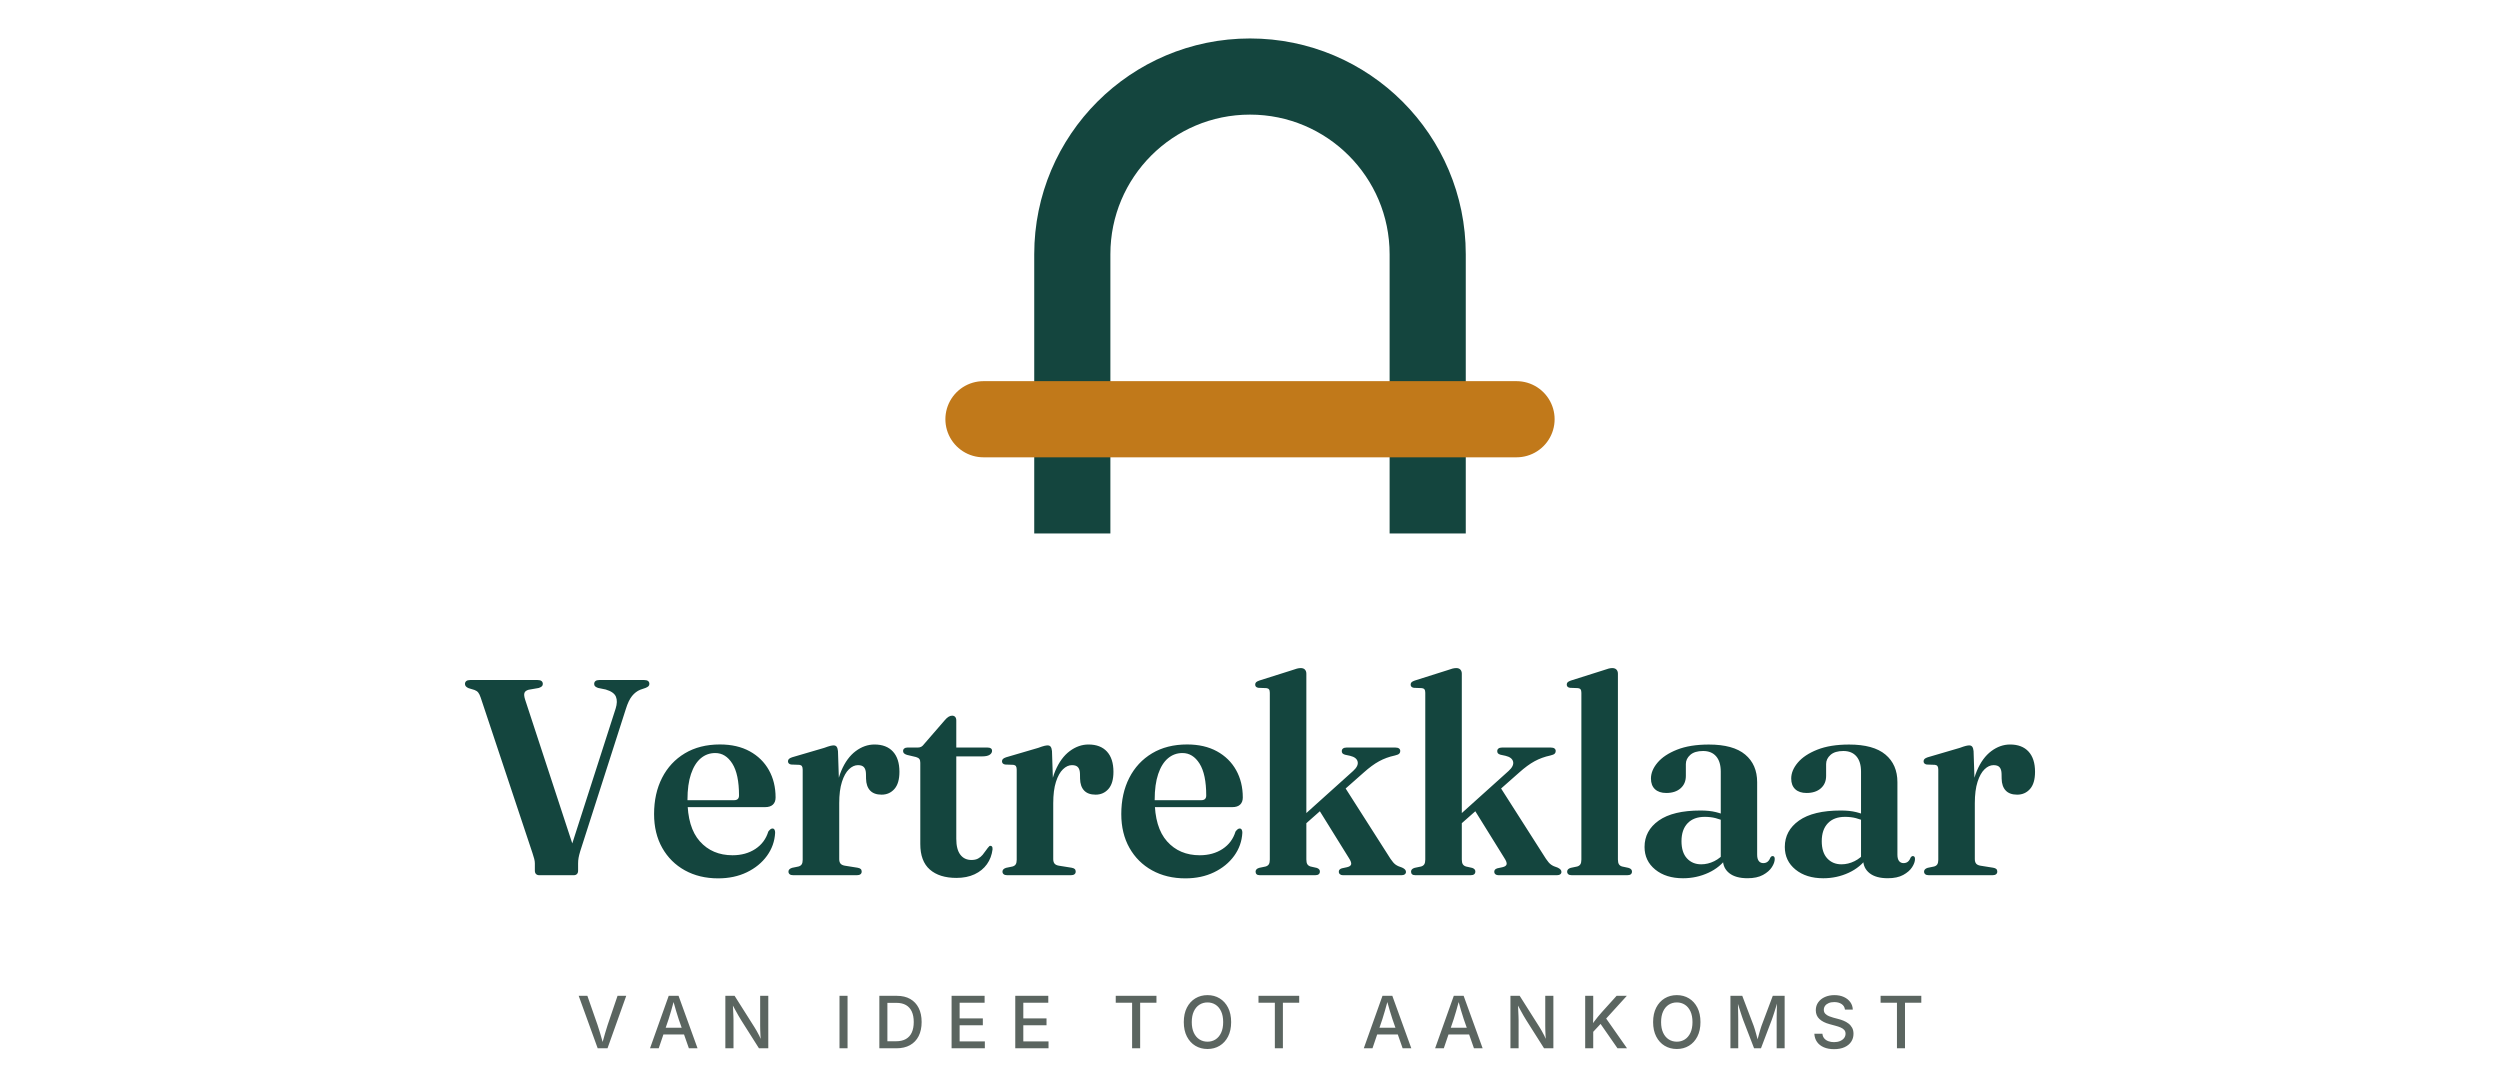
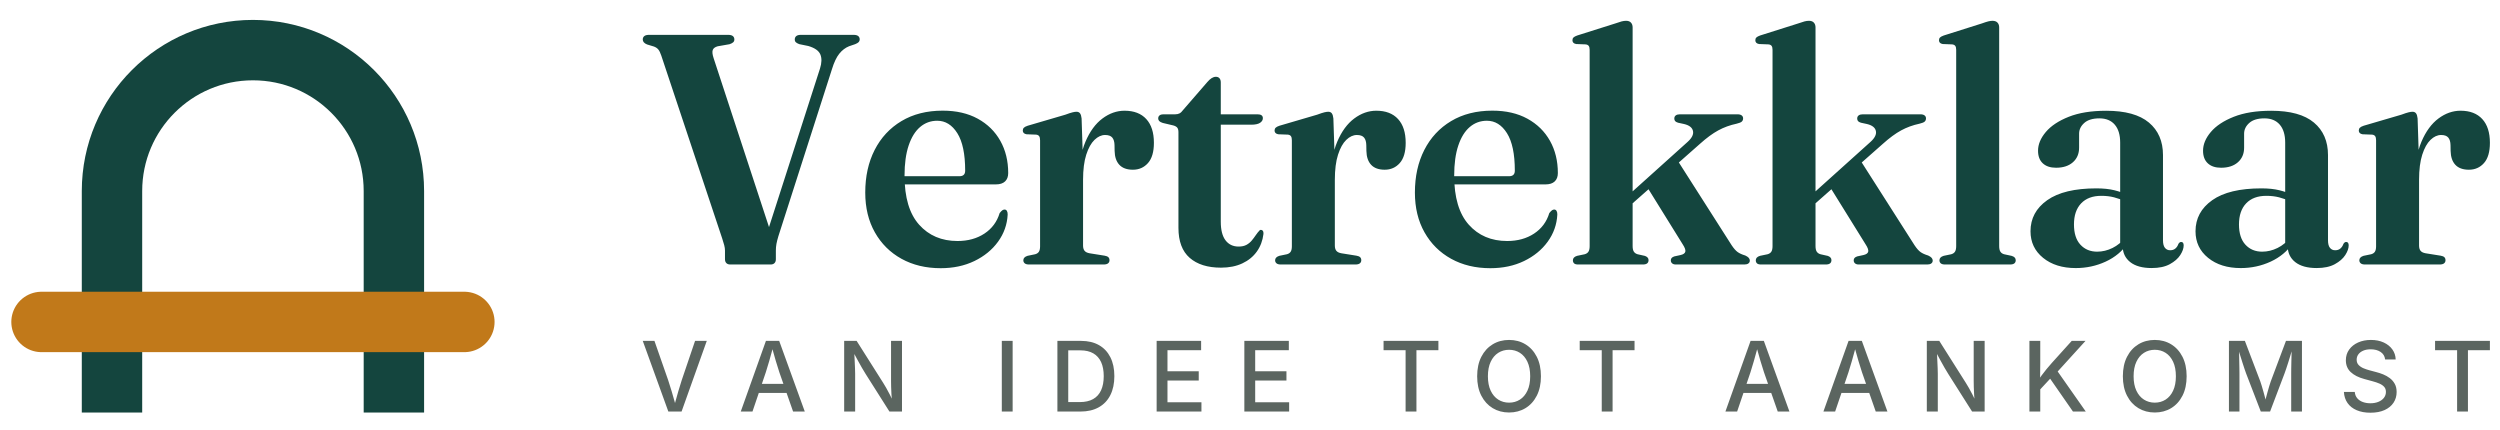
- <svg xmlns="http://www.w3.org/2000/svg" viewBox="0 0 520 224" width="520" height="224" role="img" aria-label="Vertrekklaar — van idee tot aankomst">
-   <g transform="translate(180.80 -15.76) scale(1.32)">
+ <svg xmlns="http://www.w3.org/2000/svg" viewBox="0 0 442 76" width="442" height="76" role="img" aria-label="Vertrekklaar — van idee tot aankomst">
+   <g transform="translate(-8.68 -12.5) scale(0.89)">
    <path d="M32 96 L32 52 A28 28 0 0 1 88 52 L88 96" fill="none" stroke="#14453E" stroke-width="12" stroke-linecap="butt" />
    <line x1="18" y1="78" x2="102" y2="78" stroke="#C1791A" stroke-width="12" stroke-linecap="round" />
  </g>
-   <path d="M123.588 142.261Q123.588 141.88 123.853 141.662Q124.118 141.445 124.652 141.445H133.988Q134.547 141.445 134.808 141.659Q135.068 141.873 135.068 142.249Q135.068 142.537 134.885 142.726Q134.703 142.915 134.272 143.088L133.184 143.461Q132.21 143.852 131.466 144.768Q130.723 145.685 130.166 147.501L120.69 177.044Q120.449 177.844 120.347 178.408Q120.244 178.973 120.244 179.591V181.123Q120.244 181.558 120.002 181.801Q119.759 182.045 119.334 182.045H112.173Q111.744 182.045 111.497 181.801Q111.25 181.558 111.25 181.095V179.58Q111.25 179.151 111.117 178.636Q110.984 178.121 110.764 177.466L99.987 145.106Q99.739 144.372 99.466 144.037Q99.192 143.701 98.697 143.513L97.472 143.141Q96.713 142.832 96.713 142.261Q96.713 141.88 96.986 141.662Q97.26 141.445 97.809 141.445H111.817Q112.381 141.445 112.644 141.662Q112.907 141.88 112.907 142.261Q112.907 142.574 112.699 142.762Q112.492 142.949 112.064 143.097L109.949 143.468Q109.245 143.668 109.083 144.13Q108.921 144.592 109.238 145.561L119.646 177.298L117.787 179.306L128.051 147.391Q128.521 145.902 128.11 144.912Q127.7 143.922 125.99 143.417L124.389 143.088Q123.991 142.943 123.789 142.763Q123.588 142.584 123.588 142.261Z M161.322 165.876Q161.322 166.831 160.768 167.357Q160.214 167.883 159.148 167.883H141.108V166.439H152.692Q153.715 166.439 153.715 165.461Q153.715 161.031 152.327 158.831Q150.938 156.631 148.777 156.631Q147.048 156.631 145.75 157.733Q144.453 158.836 143.724 161.001Q142.994 163.167 142.994 166.338Q142.994 172.116 145.571 175.005Q148.148 177.893 152.363 177.893Q155.124 177.893 157.116 176.582Q159.108 175.272 159.809 172.958Q160.096 172.592 160.289 172.46Q160.481 172.329 160.674 172.329Q160.957 172.329 161.098 172.579Q161.239 172.829 161.228 173.223Q161.09 175.857 159.529 178.012Q157.967 180.166 155.345 181.432Q152.723 182.699 149.382 182.699Q145.467 182.699 142.459 181.037Q139.451 179.375 137.75 176.365Q136.048 173.354 136.048 169.326Q136.048 165.051 137.711 161.792Q139.374 158.533 142.451 156.69Q145.529 154.847 149.745 154.847Q153.349 154.847 155.942 156.27Q158.536 157.692 159.929 160.18Q161.322 162.667 161.322 165.876Z M173.83 167.085Q173.83 163.049 174.986 160.328Q176.142 157.607 177.986 156.232Q179.83 154.857 181.89 154.857Q184.382 154.857 185.732 156.328Q187.082 157.799 187.082 160.534Q187.082 162.93 186.038 164.109Q184.993 165.289 183.371 165.289Q181.788 165.289 180.979 164.425Q180.17 163.562 180.137 161.958L180.121 160.961Q180.104 160.062 179.723 159.606Q179.343 159.149 178.456 159.149Q177.475 159.149 176.581 160.01Q175.687 160.871 175.123 162.626Q174.558 164.382 174.558 167.08ZM174.298 156.222 174.558 164.183V178.692Q174.558 179.289 174.821 179.62Q175.083 179.951 175.722 180.063L178.377 180.487Q178.824 180.563 179.028 180.754Q179.231 180.946 179.231 181.293Q179.231 181.643 178.975 181.844Q178.718 182.045 178.22 182.045H164.993Q164.488 182.045 164.243 181.837Q163.998 181.63 163.998 181.297Q163.998 181.027 164.183 180.827Q164.368 180.628 164.749 180.509L166.08 180.234Q166.541 180.109 166.75 179.786Q166.959 179.463 166.959 178.839V160.09Q166.959 159.599 166.8 159.366Q166.641 159.133 166.272 159.087L164.541 159.022Q164.216 158.957 164.058 158.786Q163.9 158.615 163.9 158.363Q163.9 158.062 164.092 157.867Q164.284 157.672 164.76 157.513L171.422 155.56Q172.298 155.236 172.716 155.139Q173.133 155.041 173.394 155.041Q173.816 155.041 174.025 155.325Q174.233 155.61 174.298 156.222Z M190.538 157.466 188.658 157.02Q188.208 156.878 188.025 156.685Q187.842 156.493 187.842 156.223Q187.842 155.875 188.085 155.684Q188.328 155.493 188.714 155.493H190.842Q191.306 155.493 191.619 155.327Q191.932 155.161 192.253 154.719L196.517 149.8Q196.917 149.323 197.295 149.091Q197.672 148.859 198.04 148.859Q198.447 148.859 198.677 149.119Q198.907 149.38 198.907 149.869V174.485Q198.907 176.667 199.745 177.771Q200.583 178.875 202.061 178.875Q202.897 178.875 203.448 178.573Q203.999 178.272 204.383 177.808Q204.768 177.345 205.104 176.846Q205.44 176.347 205.831 175.952Q206.093 175.871 206.285 176.034Q206.478 176.197 206.451 176.654Q206.237 178.421 205.279 179.76Q204.321 181.099 202.71 181.852Q201.1 182.605 198.943 182.605Q195.391 182.605 193.406 180.865Q191.421 179.126 191.421 175.563V158.658Q191.421 158.136 191.227 157.873Q191.032 157.609 190.538 157.466ZM196.179 157.328 196.276 155.493H205.43Q205.872 155.493 206.109 155.663Q206.346 155.834 206.346 156.178Q206.346 156.666 205.848 156.997Q205.35 157.328 204.281 157.328Z M218.345 167.085Q218.345 163.049 219.501 160.328Q220.657 157.607 222.501 156.232Q224.345 154.857 226.405 154.857Q228.897 154.857 230.247 156.328Q231.597 157.799 231.597 160.534Q231.597 162.93 230.553 164.109Q229.508 165.289 227.886 165.289Q226.303 165.289 225.494 164.425Q224.685 163.562 224.652 161.958L224.636 160.961Q224.619 160.062 224.238 159.606Q223.858 159.149 222.971 159.149Q221.99 159.149 221.096 160.01Q220.202 160.871 219.638 162.626Q219.073 164.382 219.073 167.08ZM218.813 156.222 219.073 164.183V178.692Q219.073 179.289 219.336 179.62Q219.598 179.951 220.237 180.063L222.892 180.487Q223.339 180.563 223.543 180.754Q223.746 180.946 223.746 181.293Q223.746 181.643 223.49 181.844Q223.233 182.045 222.735 182.045H209.508Q209.003 182.045 208.758 181.837Q208.513 181.63 208.513 181.297Q208.513 181.027 208.698 180.827Q208.883 180.628 209.264 180.509L210.595 180.234Q211.056 180.109 211.265 179.786Q211.474 179.463 211.474 178.839V160.09Q211.474 159.599 211.315 159.366Q211.156 159.133 210.787 159.087L209.056 159.022Q208.731 158.957 208.573 158.786Q208.415 158.615 208.415 158.363Q208.415 158.062 208.607 157.867Q208.799 157.672 209.275 157.513L215.937 155.56Q216.813 155.236 217.231 155.139Q217.648 155.041 217.909 155.041Q218.331 155.041 218.54 155.325Q218.748 155.61 218.813 156.222Z M258.501 165.876Q258.501 166.831 257.947 167.357Q257.393 167.883 256.327 167.883H238.287V166.439H249.871Q250.894 166.439 250.894 165.461Q250.894 161.031 249.506 158.831Q248.117 156.631 245.956 156.631Q244.227 156.631 242.929 157.733Q241.632 158.836 240.903 161.001Q240.173 163.167 240.173 166.338Q240.173 172.116 242.75 175.005Q245.327 177.893 249.542 177.893Q252.303 177.893 254.295 176.582Q256.287 175.272 256.988 172.958Q257.275 172.592 257.468 172.46Q257.66 172.329 257.853 172.329Q258.136 172.329 258.277 172.579Q258.418 172.829 258.407 173.223Q258.269 175.857 256.708 178.012Q255.146 180.166 252.524 181.432Q249.902 182.699 246.561 182.699Q242.646 182.699 239.638 181.037Q236.63 179.375 234.929 176.365Q233.227 173.354 233.227 169.326Q233.227 165.051 234.89 161.792Q236.553 158.533 239.63 156.69Q242.708 154.847 246.924 154.847Q250.528 154.847 253.121 156.27Q255.715 157.692 257.108 160.18Q258.501 162.667 258.501 165.876Z M262.068 182.045Q261.584 182.045 261.372 181.844Q261.161 181.643 261.161 181.302Q261.161 181.032 261.339 180.831Q261.517 180.63 261.912 180.512L263.243 180.234Q263.703 180.103 263.912 179.775Q264.122 179.447 264.122 178.791V144.103Q264.122 143.619 263.959 143.398Q263.796 143.178 263.427 143.131L261.737 143.066Q261.387 143.001 261.233 142.831Q261.079 142.66 261.079 142.399Q261.079 142.091 261.266 141.908Q261.454 141.726 261.923 141.558L268.641 139.432Q269.357 139.174 269.774 139.067Q270.191 138.96 270.566 138.96Q271.137 138.96 271.429 139.283Q271.721 139.606 271.721 140.125V178.774Q271.721 179.441 271.934 179.771Q272.147 180.1 272.599 180.234L273.898 180.526Q274.537 180.757 274.537 181.265Q274.537 182.045 273.541 182.045ZM269.879 170.772 281.455 160.357Q282.596 159.321 282.391 158.429Q282.186 157.536 280.826 157.211L279.748 156.977Q279.372 156.86 279.231 156.687Q279.091 156.515 279.091 156.241Q279.091 155.88 279.35 155.687Q279.609 155.493 280.05 155.493H290.281Q290.743 155.493 290.999 155.685Q291.254 155.877 291.254 156.219Q291.254 156.551 291.034 156.768Q290.813 156.986 290.113 157.15Q288.345 157.527 286.857 158.338Q285.368 159.149 283.647 160.695L270.519 172.284ZM279.339 163.137 289.224 178.634Q289.793 179.491 290.287 179.845Q290.782 180.198 291.634 180.454Q292.062 180.653 292.252 180.871Q292.442 181.088 292.442 181.359Q292.442 181.67 292.192 181.857Q291.942 182.045 291.505 182.045H279.341Q278.949 182.045 278.71 181.847Q278.472 181.649 278.472 181.312Q278.472 181.069 278.614 180.897Q278.756 180.725 279.094 180.612L280.176 180.378Q280.922 180.212 281.037 179.785Q281.152 179.357 280.565 178.463L274.111 168.065Z M294.403 182.045Q293.919 182.045 293.707 181.844Q293.496 181.643 293.496 181.302Q293.496 181.032 293.674 180.831Q293.852 180.63 294.247 180.512L295.578 180.234Q296.038 180.103 296.247 179.775Q296.457 179.447 296.457 178.791V144.103Q296.457 143.619 296.294 143.398Q296.131 143.178 295.762 143.131L294.072 143.066Q293.722 143.001 293.568 142.831Q293.414 142.66 293.414 142.399Q293.414 142.091 293.601 141.908Q293.789 141.726 294.258 141.558L300.976 139.432Q301.692 139.174 302.109 139.067Q302.526 138.96 302.901 138.96Q303.472 138.96 303.764 139.283Q304.056 139.606 304.056 140.125V178.774Q304.056 179.441 304.269 179.771Q304.482 180.1 304.934 180.234L306.233 180.526Q306.872 180.757 306.872 181.265Q306.872 182.045 305.876 182.045ZM302.214 170.772 313.79 160.357Q314.931 159.321 314.726 158.429Q314.521 157.536 313.161 157.211L312.083 156.977Q311.707 156.86 311.566 156.687Q311.426 156.515 311.426 156.241Q311.426 155.88 311.685 155.687Q311.944 155.493 312.385 155.493H322.616Q323.078 155.493 323.334 155.685Q323.589 155.877 323.589 156.219Q323.589 156.551 323.369 156.768Q323.148 156.986 322.448 157.15Q320.68 157.527 319.192 158.338Q317.703 159.149 315.982 160.695L302.854 172.284ZM311.674 163.137 321.559 178.634Q322.128 179.491 322.622 179.845Q323.117 180.198 323.969 180.454Q324.397 180.653 324.587 180.871Q324.777 181.088 324.777 181.359Q324.777 181.67 324.527 181.857Q324.277 182.045 323.84 182.045H311.676Q311.284 182.045 311.045 181.847Q310.807 181.649 310.807 181.312Q310.807 181.069 310.949 180.897Q311.091 180.725 311.429 180.612L312.511 180.378Q313.257 180.212 313.372 179.785Q313.487 179.357 312.9 178.463L306.446 168.065Z M336.526 140.125V178.774Q336.526 179.441 336.74 179.775Q336.953 180.109 337.405 180.234L338.722 180.516Q339.112 180.63 339.283 180.825Q339.453 181.02 339.453 181.302Q339.453 181.643 339.215 181.844Q338.976 182.045 338.467 182.045H326.929Q326.445 182.045 326.206 181.844Q325.966 181.643 325.966 181.302Q325.966 181.032 326.144 180.831Q326.323 180.63 326.718 180.512L328.048 180.234Q328.509 180.103 328.718 179.775Q328.927 179.447 328.927 178.791V144.103Q328.927 143.619 328.764 143.398Q328.601 143.178 328.232 143.131L326.542 143.066Q326.192 143.001 326.038 142.831Q325.885 142.66 325.885 142.399Q325.885 142.091 326.072 141.908Q326.259 141.726 326.728 141.558L333.447 139.432Q334.19 139.165 334.602 139.062Q335.014 138.96 335.335 138.96Q335.934 138.96 336.23 139.283Q336.526 139.606 336.526 140.125Z M358.368 178.809V178.359L357.919 178.426V160.494Q357.919 158.436 356.962 157.322Q356.005 156.208 354.244 156.208Q352.479 156.208 351.568 157.022Q350.658 157.835 350.658 158.925V161.394Q350.658 163.002 349.559 163.971Q348.459 164.939 346.583 164.939Q345.081 164.939 344.239 164.158Q343.398 163.376 343.398 161.932Q343.398 160.248 344.771 158.621Q346.144 156.995 348.827 155.93Q351.511 154.865 355.439 154.865Q360.516 154.865 363.002 156.952Q365.488 159.038 365.488 162.699V177.763Q365.488 178.669 365.833 179.098Q366.177 179.528 366.751 179.528Q367.33 179.528 367.689 179.213Q368.048 178.899 368.218 178.398Q368.316 178.244 368.431 178.152Q368.545 178.061 368.703 178.061Q368.933 178.061 369.039 178.222Q369.145 178.383 369.145 178.667Q369.145 179.444 368.543 180.377Q367.941 181.31 366.692 181.991Q365.444 182.672 363.491 182.672Q361.019 182.672 359.694 181.62Q358.368 180.568 358.368 178.809ZM342.066 176.169Q342.066 172.766 345.021 170.676Q347.975 168.586 353.719 168.586Q355.561 168.586 356.906 168.92Q358.252 169.254 359.3 169.782L358.857 170.897Q357.862 170.434 356.84 170.17Q355.817 169.906 354.578 169.906Q352.288 169.906 351.019 171.237Q349.75 172.568 349.75 174.962Q349.75 177.31 350.89 178.543Q352.031 179.777 353.847 179.777Q355.245 179.777 356.567 179.123Q357.888 178.468 358.78 177.299L359.266 178.289Q357.821 180.399 355.349 181.538Q352.877 182.677 350.066 182.677Q346.513 182.677 344.289 180.868Q342.066 179.06 342.066 176.169Z M387.542 178.809V178.359L387.093 178.426V160.494Q387.093 158.436 386.136 157.322Q385.179 156.208 383.418 156.208Q381.653 156.208 380.742 157.022Q379.832 157.835 379.832 158.925V161.394Q379.832 163.002 378.733 163.971Q377.633 164.939 375.757 164.939Q374.255 164.939 373.413 164.158Q372.572 163.376 372.572 161.932Q372.572 160.248 373.945 158.621Q375.318 156.995 378.001 155.93Q380.685 154.865 384.613 154.865Q389.69 154.865 392.176 156.952Q394.662 159.038 394.662 162.699V177.763Q394.662 178.669 395.007 179.098Q395.351 179.528 395.925 179.528Q396.504 179.528 396.863 179.213Q397.222 178.899 397.392 178.398Q397.49 178.244 397.605 178.152Q397.719 178.061 397.877 178.061Q398.107 178.061 398.213 178.222Q398.319 178.383 398.319 178.667Q398.319 179.444 397.717 180.377Q397.115 181.31 395.866 181.991Q394.618 182.672 392.665 182.672Q390.193 182.672 388.868 181.62Q387.542 180.568 387.542 178.809ZM371.24 176.169Q371.24 172.766 374.195 170.676Q377.149 168.586 382.893 168.586Q384.735 168.586 386.08 168.92Q387.426 169.254 388.474 169.782L388.031 170.897Q387.036 170.434 386.014 170.17Q384.991 169.906 383.752 169.906Q381.462 169.906 380.193 171.237Q378.924 172.568 378.924 174.962Q378.924 177.31 380.064 178.543Q381.205 179.777 383.021 179.777Q384.419 179.777 385.741 179.123Q387.062 178.468 387.954 177.299L388.44 178.289Q386.995 180.399 384.523 181.538Q382.051 182.677 379.24 182.677Q375.687 182.677 373.463 180.868Q371.24 179.06 371.24 176.169Z M410.035 167.085Q410.035 163.049 411.191 160.328Q412.347 157.607 414.191 156.232Q416.035 154.857 418.095 154.857Q420.587 154.857 421.937 156.328Q423.287 157.799 423.287 160.534Q423.287 162.93 422.243 164.109Q421.198 165.289 419.576 165.289Q417.993 165.289 417.184 164.425Q416.375 163.562 416.342 161.958L416.326 160.961Q416.309 160.062 415.928 159.606Q415.548 159.149 414.661 159.149Q413.68 159.149 412.786 160.01Q411.892 160.871 411.328 162.626Q410.763 164.382 410.763 167.08ZM410.503 156.222 410.763 164.183V178.692Q410.763 179.289 411.026 179.62Q411.288 179.951 411.927 180.063L414.582 180.487Q415.029 180.563 415.233 180.754Q415.436 180.946 415.436 181.293Q415.436 181.643 415.18 181.844Q414.923 182.045 414.425 182.045H401.198Q400.693 182.045 400.448 181.837Q400.203 181.63 400.203 181.297Q400.203 181.027 400.388 180.827Q400.573 180.628 400.954 180.509L402.285 180.234Q402.746 180.109 402.955 179.786Q403.164 179.463 403.164 178.839V160.09Q403.164 159.599 403.005 159.366Q402.846 159.133 402.477 159.087L400.746 159.022Q400.421 158.957 400.263 158.786Q400.105 158.615 400.105 158.363Q400.105 158.062 400.297 157.867Q400.489 157.672 400.965 157.513L407.627 155.56Q408.503 155.236 408.921 155.139Q409.338 155.041 409.599 155.041Q410.021 155.041 410.23 155.325Q410.438 155.61 410.503 156.222Z" fill="#14453E" />
-   <path d="M124.319 218.045 120.369 207.132H122.174L124.294 213.203Q124.53 213.907 124.835 214.926Q125.14 215.945 125.523 217.326H125.182Q125.561 215.915 125.86 214.911Q126.158 213.907 126.385 213.203L128.447 207.132H130.256L126.362 218.045Z M135.204 218.045 139.09 207.132H141.139L145.09 218.045H143.286L141.16 211.973Q140.912 211.233 140.616 210.23Q140.32 209.228 139.932 207.823H140.269Q139.889 209.24 139.595 210.254Q139.302 211.269 139.074 211.973L137.013 218.045ZM137.309 215.169V213.774H142.985V215.169Z M150.873 218.045V207.132H152.799L156.906 213.626Q157.111 213.949 157.368 214.397Q157.625 214.846 157.912 215.405Q158.198 215.964 158.478 216.623H158.27Q158.209 216 158.175 215.388Q158.141 214.776 158.127 214.243Q158.113 213.711 158.113 213.341V207.132H159.803V218.045H157.865L154.186 212.235Q153.89 211.758 153.609 211.276Q153.327 210.795 152.987 210.162Q152.647 209.53 152.153 208.618H152.419Q152.459 209.423 152.493 210.125Q152.527 210.826 152.548 211.364Q152.569 211.902 152.569 212.222V218.045Z M176.291 207.132V218.045H174.617V207.132Z M186.454 218.045H183.754V216.582H186.361Q187.6 216.582 188.421 216.119Q189.242 215.655 189.651 214.759Q190.059 213.863 190.059 212.571Q190.059 211.291 189.653 210.404Q189.246 209.516 188.446 209.055Q187.646 208.594 186.453 208.594H183.698V207.132H186.56Q188.173 207.132 189.321 207.784Q190.469 208.437 191.084 209.657Q191.7 210.877 191.7 212.571Q191.7 214.277 191.082 215.503Q190.464 216.729 189.29 217.387Q188.116 218.045 186.454 218.045ZM184.578 207.132V218.045H182.904V207.132Z M197.93 218.045V207.132H204.799V208.57H199.603V211.821H204.431V213.25H199.603V216.606H204.848V218.045Z M211.175 218.045V207.132H218.044V208.57H212.849V211.821H217.676V213.25H212.849V216.606H218.093V218.045Z M232.074 208.57V207.132H240.543V208.57H237.151V218.045H235.478V208.57Z M251.16 218.191Q249.745 218.191 248.63 217.52Q247.515 216.848 246.872 215.593Q246.229 214.338 246.229 212.595Q246.229 210.844 246.872 209.588Q247.515 208.333 248.63 207.659Q249.745 206.985 251.16 206.985Q252.574 206.985 253.685 207.659Q254.797 208.333 255.437 209.588Q256.078 210.844 256.078 212.595Q256.078 214.34 255.437 215.595Q254.797 216.849 253.685 217.52Q252.574 218.191 251.16 218.191ZM251.16 216.67Q252.092 216.67 252.828 216.202Q253.563 215.734 253.991 214.823Q254.419 213.912 254.419 212.595Q254.419 211.266 253.991 210.354Q253.563 209.442 252.828 208.974Q252.092 208.506 251.16 208.506Q250.223 208.506 249.484 208.977Q248.745 209.448 248.317 210.36Q247.889 211.272 247.889 212.595Q247.889 213.912 248.317 214.82Q248.745 215.728 249.484 216.199Q250.223 216.67 251.16 216.67Z M261.766 208.57V207.132H270.234V208.57H266.843V218.045H265.169V208.57Z M283.668 218.045 287.554 207.132H289.603L293.554 218.045H291.749L289.624 211.973Q289.376 211.233 289.08 210.23Q288.784 209.228 288.396 207.823H288.733Q288.353 209.24 288.059 210.254Q287.766 211.269 287.538 211.973L285.477 218.045ZM285.773 215.169V213.774H291.449V215.169Z M298.503 218.045 302.388 207.132H304.437L308.389 218.045H306.584L304.458 211.973Q304.21 211.233 303.914 210.23Q303.619 209.228 303.23 207.823H303.568Q303.188 209.24 302.894 210.254Q302.6 211.269 302.373 211.973L300.312 218.045ZM300.608 215.169V213.774H306.284V215.169Z M314.172 218.045V207.132H316.097L320.205 213.626Q320.41 213.949 320.667 214.397Q320.924 214.846 321.21 215.405Q321.497 215.964 321.777 216.623H321.568Q321.508 216 321.474 215.388Q321.44 214.776 321.426 214.243Q321.412 213.711 321.412 213.341V207.132H323.102V218.045H321.164L317.485 212.235Q317.189 211.758 316.907 211.276Q316.626 210.795 316.286 210.162Q315.945 209.53 315.452 208.618H315.717Q315.758 209.423 315.792 210.125Q315.826 210.826 315.847 211.364Q315.868 211.902 315.868 212.222V218.045Z M330.903 215.142V213.472Q331.263 212.928 331.618 212.444Q331.972 211.96 332.36 211.491Q332.748 211.021 333.188 210.525L336.251 207.132H338.378L333.737 212.239L333.627 212.212ZM329.717 218.045V207.132H331.391V210.616L331.362 213.11L331.391 213.928V218.045ZM336.442 218.045 332.731 212.703 333.778 211.423 338.421 218.045Z M348.777 218.191Q347.363 218.191 346.248 217.52Q345.133 216.848 344.49 215.593Q343.847 214.338 343.847 212.595Q343.847 210.844 344.49 209.588Q345.133 208.333 346.248 207.659Q347.363 206.985 348.777 206.985Q350.192 206.985 351.303 207.659Q352.414 208.333 353.055 209.588Q353.696 210.844 353.696 212.595Q353.696 214.34 353.055 215.595Q352.414 216.849 351.303 217.52Q350.192 218.191 348.777 218.191ZM348.777 216.67Q349.709 216.67 350.445 216.202Q351.181 215.734 351.609 214.823Q352.036 213.912 352.036 212.595Q352.036 211.266 351.609 210.354Q351.181 209.442 350.445 208.974Q349.709 208.506 348.777 208.506Q347.841 208.506 347.102 208.977Q346.363 209.448 345.935 210.36Q345.507 211.272 345.507 212.595Q345.507 213.912 345.935 214.82Q346.363 215.728 347.102 216.199Q347.841 216.67 348.777 216.67Z M359.929 218.045V207.132H362.391L364.772 213.391Q364.873 213.669 365.001 214.097Q365.129 214.524 365.268 215.022Q365.408 215.52 365.534 216.003Q365.659 216.487 365.751 216.876H365.4Q365.497 216.505 365.622 216.027Q365.747 215.55 365.887 215.049Q366.026 214.548 366.157 214.112Q366.287 213.675 366.388 213.391L368.736 207.132H371.206V218.045H369.545V212.174Q369.545 211.831 369.551 211.365Q369.557 210.899 369.57 210.376Q369.583 209.852 369.596 209.315Q369.608 208.779 369.614 208.287H369.74Q369.59 208.826 369.419 209.391Q369.247 209.956 369.081 210.483Q368.914 211.011 368.765 211.449Q368.616 211.887 368.511 212.174L366.282 218.045H364.849L362.587 212.174Q362.481 211.893 362.338 211.464Q362.194 211.035 362.026 210.513Q361.858 209.992 361.682 209.421Q361.507 208.85 361.332 208.287H361.479Q361.491 208.736 361.503 209.261Q361.515 209.786 361.525 210.319Q361.535 210.851 361.544 211.332Q361.554 211.813 361.554 212.174V218.045Z M381.481 218.225Q380.259 218.225 379.356 217.836Q378.454 217.448 377.946 216.729Q377.439 216.009 377.383 215.012H379.061Q379.114 215.606 379.448 215.995Q379.783 216.384 380.316 216.575Q380.848 216.766 381.473 216.766Q382.166 216.766 382.707 216.547Q383.249 216.327 383.561 215.929Q383.873 215.531 383.873 215.008Q383.873 214.531 383.601 214.227Q383.329 213.923 382.862 213.721Q382.395 213.519 381.806 213.365L380.527 213.016Q379.186 212.655 378.436 211.95Q377.686 211.246 377.686 210.126Q377.686 209.183 378.195 208.475Q378.705 207.767 379.581 207.376Q380.456 206.985 381.554 206.985Q382.676 206.985 383.528 207.377Q384.38 207.769 384.867 208.451Q385.355 209.133 385.38 210.004H383.752Q383.667 209.253 383.057 208.843Q382.446 208.432 381.518 208.432Q380.86 208.432 380.372 208.64Q379.884 208.848 379.618 209.21Q379.353 209.572 379.353 210.035Q379.353 210.55 379.671 210.87Q379.99 211.191 380.448 211.375Q380.906 211.56 381.322 211.67L382.378 211.951Q382.901 212.081 383.453 212.306Q384.005 212.531 384.476 212.886Q384.946 213.241 385.237 213.765Q385.527 214.29 385.527 215.026Q385.527 215.953 385.05 216.676Q384.573 217.4 383.668 217.812Q382.764 218.225 381.481 218.225Z M391.162 208.57V207.132H399.631V208.57H396.24V218.045H394.566V208.57Z" fill="#5B6560" />
+   <g transform="translate(17 0)">
+     <path d="M123.515 6.979Q123.515 6.597 123.78 6.38Q124.045 6.162 124.58 6.162H133.915Q134.474 6.162 134.735 6.377Q134.996 6.591 134.996 6.967Q134.996 7.255 134.813 7.444Q134.63 7.632 134.199 7.806L133.112 8.178Q132.137 8.569 131.394 9.486Q130.65 10.403 130.093 12.219L120.618 41.762Q120.376 42.561 120.274 43.126Q120.172 43.69 120.172 44.309V45.841Q120.172 46.276 119.929 46.519Q119.687 46.762 119.261 46.762H112.101Q111.671 46.762 111.424 46.519Q111.177 46.276 111.177 45.813V44.298Q111.177 43.868 111.044 43.353Q110.911 42.839 110.692 42.184L99.914 9.824Q99.666 9.09 99.393 8.754Q99.12 8.419 98.624 8.23L97.399 7.859Q96.64 7.55 96.64 6.979Q96.64 6.597 96.914 6.38Q97.188 6.162 97.737 6.162H111.744Q112.308 6.162 112.571 6.38Q112.835 6.597 112.835 6.979Q112.835 7.292 112.627 7.479Q112.419 7.667 111.992 7.815L109.876 8.185Q109.172 8.386 109.01 8.848Q108.848 9.31 109.166 10.279L119.574 42.016L117.714 44.023L127.978 12.109Q128.448 10.62 128.038 9.63Q127.627 8.64 125.917 8.134L124.316 7.806Q123.918 7.66 123.716 7.481Q123.515 7.301 123.515 6.979Z M161.25 30.593Q161.25 31.549 160.696 32.075Q160.142 32.601 159.075 32.601H141.035V31.156H152.619Q153.642 31.156 153.642 30.178Q153.642 25.749 152.254 23.549Q150.866 21.348 148.704 21.348Q146.975 21.348 145.678 22.451Q144.38 23.553 143.651 25.719Q142.921 27.884 142.921 31.055Q142.921 36.834 145.498 39.722Q148.075 42.61 152.29 42.61Q155.051 42.61 157.043 41.3Q159.036 39.989 159.736 37.676Q160.023 37.31 160.216 37.178Q160.409 37.046 160.601 37.046Q160.884 37.046 161.025 37.296Q161.167 37.547 161.155 37.941Q161.018 40.575 159.456 42.729Q157.894 44.884 155.272 46.15Q152.65 47.417 149.309 47.417Q145.394 47.417 142.386 45.755Q139.378 44.093 137.677 41.082Q135.976 38.072 135.976 34.044Q135.976 29.768 137.638 26.51Q139.301 23.251 142.379 21.408Q145.456 19.564 149.672 19.564Q153.276 19.564 155.87 20.987Q158.463 22.41 159.856 24.898Q161.25 27.385 161.25 30.593Z M173.757 31.803Q173.757 27.767 174.913 25.046Q176.069 22.325 177.913 20.95Q179.758 19.575 181.817 19.575Q184.309 19.575 185.659 21.046Q187.01 22.517 187.01 25.252Q187.01 27.648 185.965 28.827Q184.92 30.006 183.298 30.006Q181.715 30.006 180.906 29.143Q180.097 28.28 180.064 26.676L180.048 25.679Q180.031 24.779 179.65 24.323Q179.27 23.867 178.383 23.867Q177.402 23.867 176.508 24.728Q175.615 25.588 175.05 27.344Q174.485 29.099 174.485 31.798ZM174.226 20.94 174.485 28.901V43.41Q174.485 44.007 174.748 44.338Q175.011 44.669 175.649 44.781L178.304 45.205Q178.751 45.28 178.955 45.472Q179.159 45.664 179.159 46.011Q179.159 46.361 178.902 46.562Q178.645 46.762 178.147 46.762H164.92Q164.415 46.762 164.17 46.555Q163.925 46.347 163.925 46.015Q163.925 45.744 164.11 45.545Q164.295 45.345 164.677 45.227L166.008 44.952Q166.468 44.827 166.677 44.504Q166.886 44.181 166.886 43.557V24.808Q166.886 24.317 166.727 24.084Q166.569 23.851 166.199 23.804L164.469 23.739Q164.143 23.674 163.985 23.504Q163.828 23.333 163.828 23.081Q163.828 22.78 164.019 22.585Q164.211 22.39 164.688 22.231L171.349 20.278Q172.225 19.954 172.643 19.856Q173.06 19.758 173.322 19.758Q173.743 19.758 173.952 20.043Q174.161 20.328 174.226 20.94Z M190.465 22.183 188.585 21.738Q188.135 21.596 187.952 21.403Q187.769 21.21 187.769 20.941Q187.769 20.593 188.012 20.402Q188.256 20.211 188.641 20.211H190.769Q191.233 20.211 191.546 20.044Q191.86 19.878 192.18 19.437L196.444 14.518Q196.845 14.041 197.222 13.809Q197.599 13.576 197.967 13.576Q198.374 13.576 198.604 13.837Q198.834 14.097 198.834 14.587V39.203Q198.834 41.385 199.672 42.489Q200.51 43.593 201.989 43.593Q202.824 43.593 203.375 43.291Q203.926 42.989 204.311 42.526Q204.695 42.063 205.031 41.564Q205.368 41.065 205.758 40.669Q206.02 40.588 206.213 40.751Q206.405 40.915 206.378 41.372Q206.164 43.138 205.206 44.477Q204.248 45.816 202.638 46.569Q201.027 47.322 198.871 47.322Q195.318 47.322 193.333 45.583Q191.349 43.844 191.349 40.281V23.375Q191.349 22.854 191.154 22.59Q190.96 22.327 190.465 22.183ZM196.106 22.046 196.203 20.211H205.357Q205.799 20.211 206.036 20.381Q206.274 20.551 206.274 20.896Q206.274 21.383 205.776 21.715Q205.278 22.046 204.208 22.046Z M218.272 31.803Q218.272 27.767 219.428 25.046Q220.584 22.325 222.428 20.95Q224.273 19.575 226.332 19.575Q228.824 19.575 230.174 21.046Q231.525 22.517 231.525 25.252Q231.525 27.648 230.48 28.827Q229.435 30.006 227.813 30.006Q226.23 30.006 225.421 29.143Q224.612 28.28 224.579 26.676L224.563 25.679Q224.546 24.779 224.165 24.323Q223.785 23.867 222.898 23.867Q221.917 23.867 221.023 24.728Q220.13 25.588 219.565 27.344Q219 29.099 219 31.798ZM218.741 20.94 219 28.901V43.41Q219 44.007 219.263 44.338Q219.526 44.669 220.164 44.781L222.819 45.205Q223.266 45.28 223.47 45.472Q223.674 45.664 223.674 46.011Q223.674 46.361 223.417 46.562Q223.16 46.762 222.662 46.762H209.435Q208.93 46.762 208.685 46.555Q208.44 46.347 208.44 46.015Q208.44 45.744 208.625 45.545Q208.81 45.345 209.192 45.227L210.523 44.952Q210.983 44.827 211.192 44.504Q211.401 44.181 211.401 43.557V24.808Q211.401 24.317 211.242 24.084Q211.084 23.851 210.714 23.804L208.984 23.739Q208.658 23.674 208.5 23.504Q208.343 23.333 208.343 23.081Q208.343 22.78 208.534 22.585Q208.726 22.39 209.203 22.231L215.864 20.278Q216.74 19.954 217.158 19.856Q217.575 19.758 217.837 19.758Q218.258 19.758 218.467 20.043Q218.676 20.328 218.741 20.94Z M258.429 30.593Q258.429 31.549 257.875 32.075Q257.321 32.601 256.254 32.601H238.214V31.156H249.798Q250.821 31.156 250.821 30.178Q250.821 25.749 249.433 23.549Q248.045 21.348 245.883 21.348Q244.154 21.348 242.857 22.451Q241.559 23.553 240.83 25.719Q240.1 27.884 240.1 31.055Q240.1 36.834 242.677 39.722Q245.254 42.61 249.469 42.61Q252.23 42.61 254.222 41.3Q256.215 39.989 256.915 37.676Q257.202 37.31 257.395 37.178Q257.588 37.046 257.78 37.046Q258.063 37.046 258.204 37.296Q258.346 37.547 258.334 37.941Q258.197 40.575 256.635 42.729Q255.073 44.884 252.451 46.15Q249.829 47.417 246.488 47.417Q242.573 47.417 239.565 45.755Q236.557 44.093 234.856 41.082Q233.155 38.072 233.155 34.044Q233.155 29.768 234.817 26.51Q236.48 23.251 239.558 21.408Q242.635 19.564 246.851 19.564Q250.455 19.564 253.049 20.987Q255.642 22.41 257.035 24.898Q258.429 27.385 258.429 30.593Z M261.995 46.762Q261.512 46.762 261.3 46.562Q261.088 46.361 261.088 46.02Q261.088 45.75 261.266 45.549Q261.445 45.348 261.839 45.229L263.17 44.952Q263.631 44.821 263.84 44.493Q264.049 44.165 264.049 43.508V8.82Q264.049 8.337 263.886 8.116Q263.723 7.895 263.354 7.849L261.664 7.784Q261.314 7.719 261.16 7.548Q261.007 7.378 261.007 7.117Q261.007 6.808 261.194 6.626Q261.381 6.443 261.85 6.275L268.569 4.15Q269.284 3.892 269.701 3.785Q270.118 3.678 270.494 3.678Q271.065 3.678 271.357 4.001Q271.648 4.323 271.648 4.843V43.491Q271.648 44.159 271.861 44.488Q272.075 44.818 272.527 44.952L273.825 45.243Q274.464 45.475 274.464 45.983Q274.464 46.762 273.469 46.762ZM269.806 35.49 281.383 25.075Q282.523 24.039 282.318 23.146Q282.113 22.254 280.753 21.929L279.675 21.695Q279.3 21.578 279.159 21.405Q279.018 21.232 279.018 20.959Q279.018 20.598 279.277 20.404Q279.537 20.211 279.977 20.211H290.208Q290.671 20.211 290.926 20.403Q291.181 20.595 291.181 20.937Q291.181 21.268 290.961 21.486Q290.74 21.704 290.04 21.868Q288.272 22.244 286.784 23.055Q285.296 23.866 283.574 25.413L270.447 37.002ZM279.267 27.855 289.151 43.352Q289.72 44.208 290.215 44.562Q290.709 44.916 291.561 45.172Q291.99 45.371 292.179 45.588Q292.369 45.806 292.369 46.076Q292.369 46.388 292.119 46.575Q291.869 46.762 291.432 46.762H279.269Q278.876 46.762 278.638 46.564Q278.4 46.366 278.4 46.029Q278.4 45.787 278.541 45.615Q278.683 45.443 279.021 45.33L280.103 45.096Q280.85 44.93 280.964 44.503Q281.079 44.075 280.492 43.181L274.039 32.783Z M294.33 46.762Q293.847 46.762 293.635 46.562Q293.423 46.361 293.423 46.02Q293.423 45.75 293.601 45.549Q293.78 45.348 294.174 45.229L295.505 44.952Q295.966 44.821 296.175 44.493Q296.384 44.165 296.384 43.508V8.82Q296.384 8.337 296.221 8.116Q296.058 7.895 295.689 7.849L293.999 7.784Q293.649 7.719 293.495 7.548Q293.342 7.378 293.342 7.117Q293.342 6.808 293.529 6.626Q293.716 6.443 294.185 6.275L300.904 4.15Q301.619 3.892 302.036 3.785Q302.453 3.678 302.829 3.678Q303.4 3.678 303.692 4.001Q303.983 4.323 303.983 4.843V43.491Q303.983 44.159 304.196 44.488Q304.41 44.818 304.862 44.952L306.16 45.243Q306.799 45.475 306.799 45.983Q306.799 46.762 305.804 46.762ZM302.141 35.49 313.718 25.075Q314.858 24.039 314.653 23.146Q314.448 22.254 313.088 21.929L312.01 21.695Q311.635 21.578 311.494 21.405Q311.353 21.232 311.353 20.959Q311.353 20.598 311.612 20.404Q311.872 20.211 312.312 20.211H322.543Q323.006 20.211 323.261 20.403Q323.516 20.595 323.516 20.937Q323.516 21.268 323.296 21.486Q323.075 21.704 322.375 21.868Q320.607 22.244 319.119 23.055Q317.631 23.866 315.909 25.413L302.782 37.002ZM311.602 27.855 321.486 43.352Q322.055 44.208 322.55 44.562Q323.044 44.916 323.896 45.172Q324.325 45.371 324.514 45.588Q324.704 45.806 324.704 46.076Q324.704 46.388 324.454 46.575Q324.204 46.762 323.767 46.762H311.604Q311.211 46.762 310.973 46.564Q310.735 46.366 310.735 46.029Q310.735 45.787 310.876 45.615Q311.018 45.443 311.356 45.33L312.438 45.096Q313.185 44.93 313.299 44.503Q313.414 44.075 312.827 43.181L306.374 32.783Z M336.454 4.843V43.491Q336.454 44.159 336.667 44.493Q336.88 44.827 337.332 44.952L338.649 45.234Q339.039 45.347 339.21 45.543Q339.381 45.738 339.381 46.02Q339.381 46.361 339.142 46.562Q338.903 46.762 338.395 46.762H326.856Q326.373 46.762 326.133 46.562Q325.893 46.361 325.893 46.02Q325.893 45.75 326.072 45.549Q326.25 45.348 326.645 45.229L327.976 44.952Q328.436 44.821 328.645 44.493Q328.854 44.165 328.854 43.508V8.82Q328.854 8.337 328.691 8.116Q328.529 7.895 328.159 7.849L326.469 7.784Q326.119 7.719 325.966 7.548Q325.812 7.378 325.812 7.117Q325.812 6.808 325.999 6.626Q326.186 6.443 326.656 6.275L333.374 4.15Q334.117 3.883 334.529 3.78Q334.942 3.678 335.262 3.678Q335.861 3.678 336.157 4.001Q336.454 4.323 336.454 4.843Z M358.295 43.526V43.077L357.847 43.144V25.211Q357.847 23.153 356.889 22.04Q355.932 20.926 354.172 20.926Q352.406 20.926 351.496 21.739Q350.585 22.552 350.585 23.643V26.112Q350.585 27.72 349.486 28.689Q348.386 29.657 346.51 29.657Q345.008 29.657 344.166 28.875Q343.325 28.094 343.325 26.649Q343.325 24.966 344.698 23.339Q346.071 21.713 348.755 20.648Q351.438 19.583 355.366 19.583Q360.443 19.583 362.929 21.669Q365.416 23.756 365.416 27.417V42.48Q365.416 43.387 365.76 43.816Q366.104 44.245 366.679 44.245Q367.257 44.245 367.616 43.931Q367.975 43.617 368.146 43.115Q368.243 42.962 368.358 42.87Q368.473 42.778 368.63 42.778Q368.86 42.778 368.967 42.94Q369.073 43.101 369.073 43.385Q369.073 44.162 368.471 45.095Q367.868 46.027 366.62 46.708Q365.371 47.39 363.418 47.39Q360.947 47.39 359.621 46.338Q358.295 45.286 358.295 43.526ZM341.993 40.887Q341.993 37.484 344.948 35.394Q347.903 33.304 353.646 33.304Q355.488 33.304 356.834 33.638Q358.179 33.972 359.228 34.5L358.785 35.615Q357.789 35.152 356.767 34.887Q355.745 34.623 354.506 34.623Q352.216 34.623 350.946 35.954Q349.677 37.285 349.677 39.679Q349.677 42.027 350.817 43.261Q351.958 44.495 353.774 44.495Q355.173 44.495 356.494 43.841Q357.815 43.186 358.707 42.016L359.193 43.006Q357.749 45.116 355.277 46.256Q352.804 47.395 349.993 47.395Q346.44 47.395 344.217 45.586Q341.993 43.777 341.993 40.887Z M387.469 43.526V43.077L387.021 43.144V25.211Q387.021 23.153 386.063 22.04Q385.106 20.926 383.346 20.926Q381.58 20.926 380.67 21.739Q379.759 22.552 379.759 23.643V26.112Q379.759 27.72 378.66 28.689Q377.56 29.657 375.684 29.657Q374.182 29.657 373.34 28.875Q372.499 28.094 372.499 26.649Q372.499 24.966 373.872 23.339Q375.245 21.713 377.929 20.648Q380.612 19.583 384.54 19.583Q389.617 19.583 392.103 21.669Q394.59 23.756 394.59 27.417V42.48Q394.59 43.387 394.934 43.816Q395.278 44.245 395.853 44.245Q396.431 44.245 396.79 43.931Q397.149 43.617 397.32 43.115Q397.417 42.962 397.532 42.87Q397.647 42.778 397.804 42.778Q398.034 42.778 398.141 42.94Q398.247 43.101 398.247 43.385Q398.247 44.162 397.645 45.095Q397.042 46.027 395.794 46.708Q394.545 47.39 392.592 47.39Q390.121 47.39 388.795 46.338Q387.469 45.286 387.469 43.526ZM371.167 40.887Q371.167 37.484 374.122 35.394Q377.077 33.304 382.82 33.304Q384.662 33.304 386.008 33.638Q387.353 33.972 388.402 34.5L387.959 35.615Q386.963 35.152 385.941 34.887Q384.919 34.623 383.68 34.623Q381.39 34.623 380.12 35.954Q378.851 37.285 378.851 39.679Q378.851 42.027 379.991 43.261Q381.132 44.495 382.948 44.495Q384.347 44.495 385.668 43.841Q386.989 43.186 387.881 42.016L388.367 43.006Q386.923 45.116 384.451 46.256Q381.978 47.395 379.167 47.395Q375.614 47.395 373.391 45.586Q371.167 43.777 371.167 40.887Z M409.962 31.803Q409.962 27.767 411.118 25.046Q412.274 22.325 414.118 20.95Q415.963 19.575 418.022 19.575Q420.514 19.575 421.864 21.046Q423.215 22.517 423.215 25.252Q423.215 27.648 422.17 28.827Q421.125 30.006 419.503 30.006Q417.92 30.006 417.111 29.143Q416.302 28.28 416.269 26.676L416.253 25.679Q416.236 24.779 415.855 24.323Q415.475 23.867 414.588 23.867Q413.607 23.867 412.713 24.728Q411.82 25.588 411.255 27.344Q410.69 29.099 410.69 31.798ZM410.431 20.94 410.69 28.901V43.41Q410.69 44.007 410.953 44.338Q411.216 44.669 411.854 44.781L414.509 45.205Q414.956 45.28 415.16 45.472Q415.364 45.664 415.364 46.011Q415.364 46.361 415.107 46.562Q414.85 46.762 414.352 46.762H401.125Q400.62 46.762 400.375 46.555Q400.13 46.347 400.13 46.015Q400.13 45.744 400.315 45.545Q400.5 45.345 400.882 45.227L402.213 44.952Q402.673 44.827 402.882 44.504Q403.091 44.181 403.091 43.557V24.808Q403.091 24.317 402.932 24.084Q402.774 23.851 402.404 23.804L400.674 23.739Q400.348 23.674 400.19 23.504Q400.033 23.333 400.033 23.081Q400.033 22.78 400.224 22.585Q400.416 22.39 400.893 22.231L407.554 20.278Q408.43 19.954 408.848 19.856Q409.265 19.758 409.527 19.758Q409.948 19.758 410.157 20.043Q410.366 20.328 410.431 20.94Z" fill="#14453E" />
+     <path d="M101.163 72.762 96.64 60.269H98.706L101.133 67.219Q101.403 68.026 101.753 69.192Q102.102 70.359 102.54 71.94H102.15Q102.584 70.325 102.926 69.175Q103.267 68.026 103.528 67.219L105.887 60.269H107.958L103.501 72.762Z M113.967 72.762 118.415 60.269H120.761L125.285 72.762H123.219L120.785 65.812Q120.501 64.964 120.162 63.816Q119.824 62.669 119.379 61.06H119.765Q119.331 62.682 118.994 63.844Q118.658 65.006 118.398 65.812L116.038 72.762ZM116.377 69.47V67.873H122.875V69.47Z M132.249 72.762V60.269H134.453L139.156 67.704Q139.39 68.073 139.684 68.587Q139.978 69.1 140.306 69.74Q140.635 70.38 140.955 71.135H140.716Q140.647 70.422 140.608 69.721Q140.569 69.021 140.553 68.411Q140.537 67.801 140.537 67.377V60.269H142.472V72.762H140.254L136.041 66.111Q135.702 65.565 135.38 65.013Q135.058 64.462 134.669 63.739Q134.279 63.015 133.714 61.97H134.018Q134.064 62.892 134.103 63.695Q134.142 64.499 134.166 65.114Q134.19 65.73 134.19 66.097V72.762Z M162.035 60.269V72.762H160.119V60.269Z M174.013 72.762H170.922V71.088H173.906Q175.325 71.088 176.265 70.557Q177.205 70.027 177.673 69.001Q178.14 67.975 178.14 66.496Q178.14 65.03 177.675 64.015Q177.209 62.999 176.293 62.471Q175.378 61.943 174.012 61.943H170.858V60.269H174.134Q175.98 60.269 177.295 61.016Q178.609 61.763 179.314 63.16Q180.018 64.557 180.018 66.496Q180.018 68.449 179.311 69.852Q178.604 71.256 177.26 72.009Q175.916 72.762 174.013 72.762ZM171.865 60.269V72.762H169.949V60.269Z M187.494 72.762V60.269H195.358V61.916H189.41V65.638H194.936V67.273H189.41V71.115H195.414V72.762Z M203.001 72.762V60.269H210.865V61.916H204.917V65.638H210.444V67.273H204.917V71.115H210.921V72.762Z M227.614 61.916V60.269H237.309V61.916H233.426V72.762H231.51V61.916Z M249.807 72.93Q248.187 72.93 246.911 72.161Q245.635 71.392 244.898 69.956Q244.162 68.519 244.162 66.524Q244.162 64.519 244.898 63.081Q245.635 61.644 246.911 60.873Q248.187 60.101 249.807 60.101Q251.426 60.101 252.698 60.873Q253.97 61.644 254.704 63.081Q255.437 64.519 255.437 66.524Q255.437 68.521 254.704 69.957Q253.97 71.394 252.698 72.162Q251.426 72.93 249.807 72.93ZM249.807 71.189Q250.874 71.189 251.716 70.653Q252.559 70.117 253.048 69.074Q253.537 68.031 253.537 66.524Q253.537 65.002 253.048 63.958Q252.559 62.914 251.716 62.378Q250.874 61.842 249.807 61.842Q248.734 61.842 247.888 62.382Q247.042 62.921 246.552 63.965Q246.062 65.008 246.062 66.524Q246.062 68.031 246.552 69.071Q247.042 70.11 247.888 70.649Q248.734 71.189 249.807 71.189Z M262.292 61.916V60.269H271.987V61.916H268.105V72.762H266.188V61.916Z M288.053 72.762 292.502 60.269H294.848L299.372 72.762H297.305L294.871 65.812Q294.587 64.964 294.249 63.816Q293.91 62.669 293.466 61.06H293.852Q293.417 62.682 293.081 63.844Q292.744 65.006 292.484 65.812L290.124 72.762ZM290.464 69.47V67.873H296.961V69.47Z M305.38 72.762 309.828 60.269H312.174L316.698 72.762H314.632L312.198 65.812Q311.914 64.964 311.575 63.816Q311.237 62.669 310.792 61.06H311.179Q310.744 62.682 310.407 63.844Q310.071 65.006 309.811 65.812L307.451 72.762ZM307.79 69.47V67.873H314.288V69.47Z M323.662 72.762V60.269H325.866L330.569 67.704Q330.803 68.073 331.097 68.587Q331.391 69.1 331.719 69.74Q332.048 70.38 332.368 71.135H332.129Q332.06 70.422 332.021 69.721Q331.982 69.021 331.966 68.411Q331.95 67.801 331.95 67.377V60.269H333.885V72.762H331.667L327.454 66.111Q327.115 65.565 326.793 65.013Q326.471 64.462 326.082 63.739Q325.692 63.015 325.127 61.97H325.431Q325.477 62.892 325.516 63.695Q325.555 64.499 325.579 65.114Q325.603 65.73 325.603 66.097V72.762Z M343.159 69.439V67.527Q343.572 66.904 343.978 66.35Q344.384 65.796 344.827 65.259Q345.271 64.722 345.775 64.154L349.282 60.269H351.717L346.403 66.116L346.277 66.085ZM341.802 72.762V60.269H343.718V64.258L343.685 67.113L343.718 68.05V72.762ZM349.5 72.762 345.253 66.647 346.45 65.182 351.766 72.762Z M363.966 72.93Q362.346 72.93 361.07 72.161Q359.794 71.392 359.058 69.956Q358.322 68.519 358.322 66.524Q358.322 64.519 359.058 63.081Q359.794 61.644 361.07 60.873Q362.346 60.101 363.966 60.101Q365.586 60.101 366.858 60.873Q368.13 61.644 368.863 63.081Q369.597 64.519 369.597 66.524Q369.597 68.521 368.863 69.957Q368.13 71.394 366.858 72.162Q365.586 72.93 363.966 72.93ZM363.966 71.189Q365.033 71.189 365.875 70.653Q366.718 70.117 367.207 69.074Q367.697 68.031 367.697 66.524Q367.697 65.002 367.207 63.958Q366.718 62.914 365.875 62.378Q365.033 61.842 363.966 61.842Q362.894 61.842 362.048 62.382Q361.202 62.921 360.712 63.965Q360.221 65.008 360.221 66.524Q360.221 68.031 360.712 69.071Q361.202 70.11 362.048 70.649Q362.894 71.189 363.966 71.189Z M377.076 72.762V60.269H379.895L382.621 67.435Q382.736 67.753 382.882 68.242Q383.029 68.732 383.189 69.302Q383.348 69.872 383.492 70.425Q383.636 70.979 383.741 71.424H383.339Q383.45 70.999 383.593 70.453Q383.737 69.907 383.896 69.333Q384.056 68.76 384.205 68.26Q384.355 67.76 384.47 67.435L387.158 60.269H389.986V72.762H388.084V66.042Q388.084 65.649 388.091 65.115Q388.099 64.582 388.113 63.983Q388.128 63.383 388.142 62.769Q388.156 62.154 388.163 61.591H388.308Q388.137 62.209 387.94 62.855Q387.744 63.502 387.553 64.106Q387.362 64.71 387.191 65.212Q387.021 65.713 386.9 66.042L384.35 72.762H382.708L380.118 66.042Q379.998 65.72 379.833 65.229Q379.669 64.738 379.476 64.14Q379.284 63.543 379.083 62.89Q378.883 62.237 378.682 61.591H378.85Q378.864 62.106 378.878 62.707Q378.892 63.308 378.903 63.917Q378.915 64.527 378.925 65.078Q378.936 65.628 378.936 66.042V72.762Z M402.093 72.968Q400.693 72.968 399.66 72.524Q398.628 72.08 398.046 71.256Q397.465 70.432 397.401 69.29H399.322Q399.383 69.97 399.766 70.416Q400.149 70.861 400.758 71.08Q401.368 71.298 402.084 71.298Q402.877 71.298 403.496 71.047Q404.116 70.796 404.473 70.341Q404.831 69.885 404.831 69.286Q404.831 68.74 404.52 68.392Q404.209 68.044 403.674 67.813Q403.14 67.582 402.464 67.405L401 67.006Q399.465 66.592 398.606 65.785Q397.748 64.979 397.748 63.697Q397.748 62.617 398.331 61.806Q398.915 60.996 399.917 60.548Q400.919 60.101 402.176 60.101Q403.46 60.101 404.436 60.55Q405.411 60.999 405.969 61.779Q406.528 62.56 406.557 63.557H404.692Q404.595 62.698 403.896 62.227Q403.198 61.757 402.135 61.757Q401.382 61.757 400.823 61.996Q400.264 62.234 399.96 62.648Q399.656 63.062 399.656 63.593Q399.656 64.182 400.021 64.549Q400.385 64.916 400.91 65.127Q401.434 65.339 401.911 65.465L403.12 65.786Q403.718 65.935 404.35 66.192Q404.982 66.45 405.521 66.856Q406.06 67.263 406.392 67.863Q406.724 68.463 406.724 69.307Q406.724 70.367 406.178 71.196Q405.632 72.024 404.597 72.496Q403.561 72.968 402.093 72.968Z M413.52 61.916V60.269H423.215V61.916H419.332V72.762H417.416V61.916Z" fill="#5B6560" />
+   </g>
</svg>
